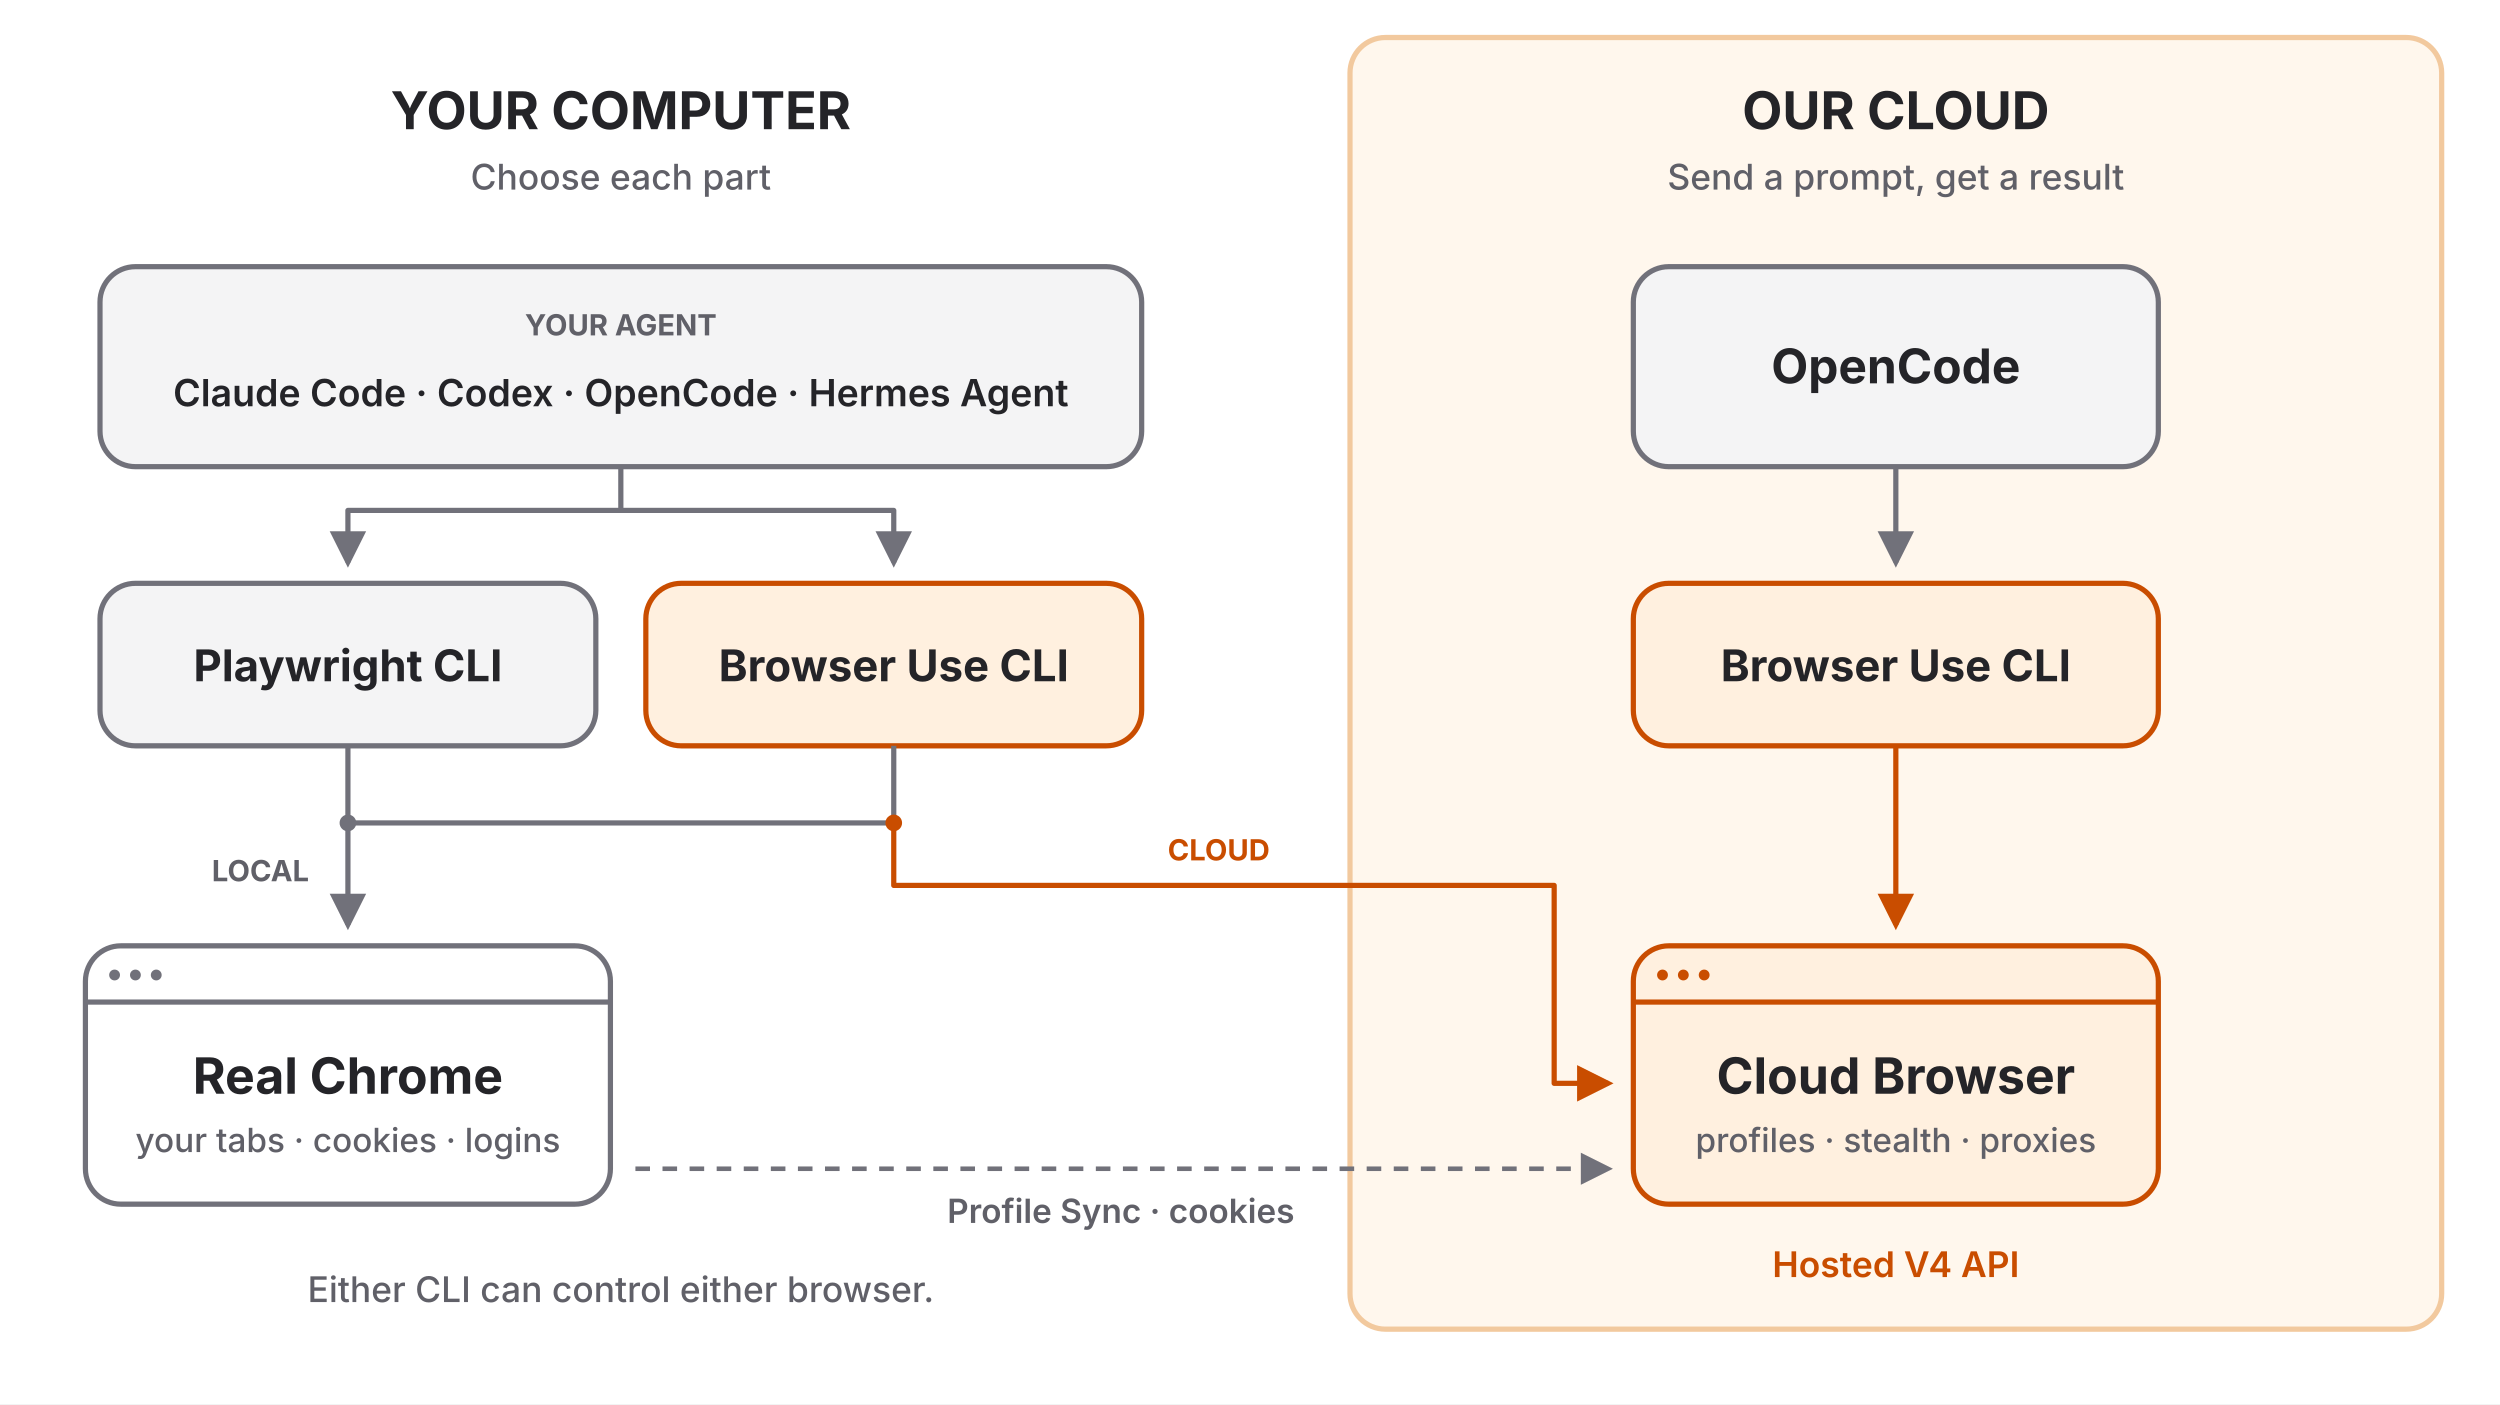
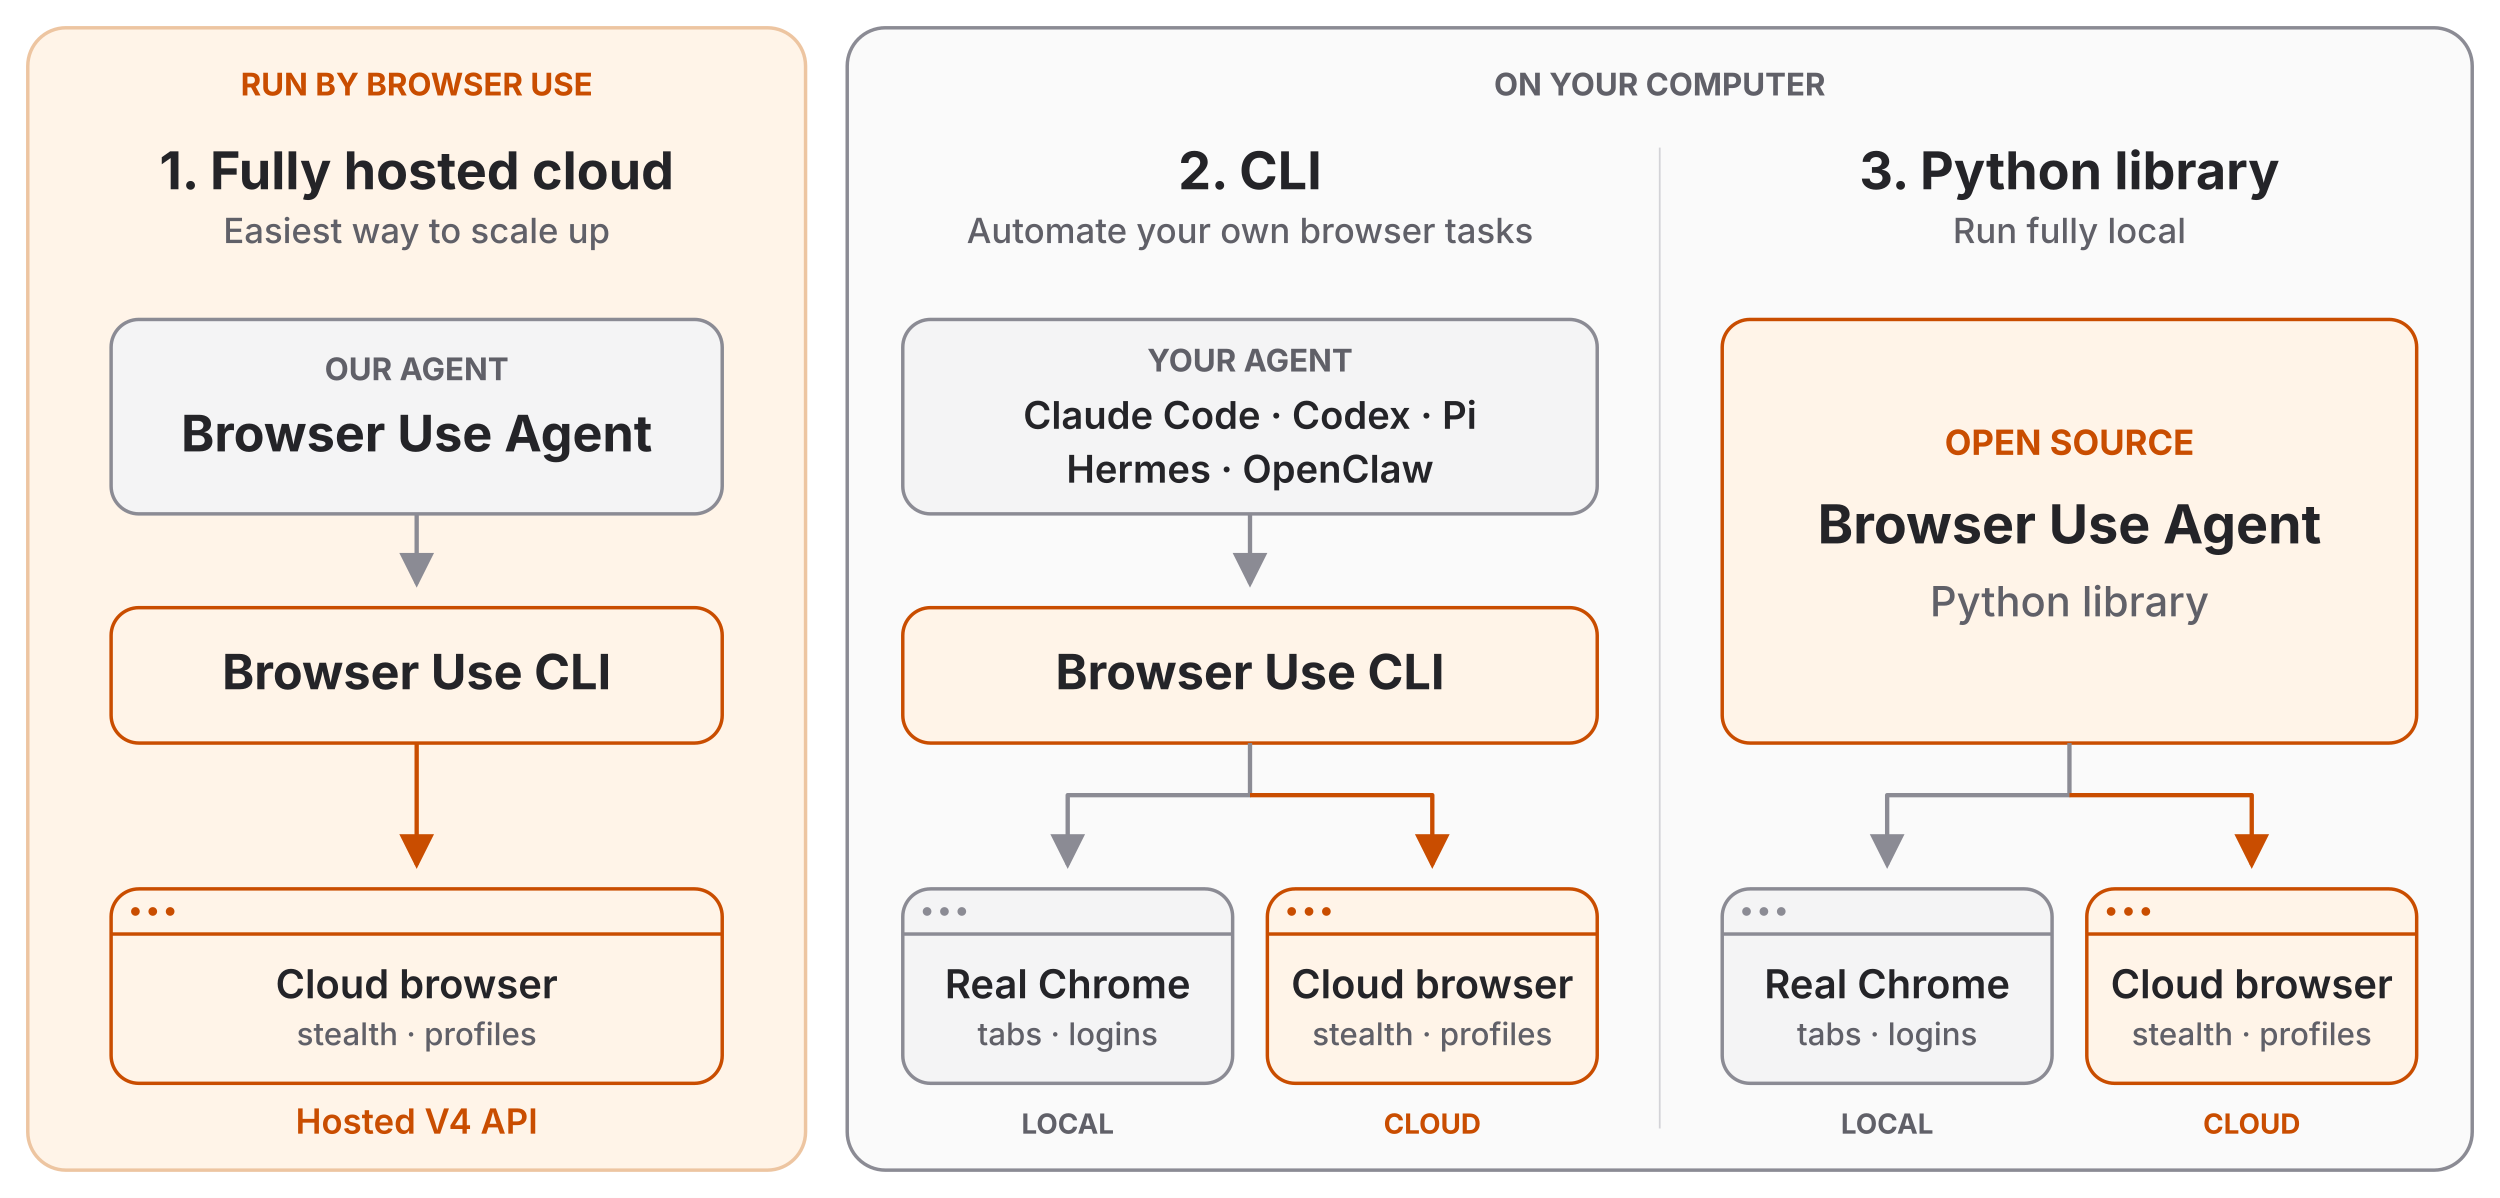
- <svg xmlns="http://www.w3.org/2000/svg" width="1200" height="674" viewBox="0 0 1200 674" role="img" aria-labelledby="title desc">
+ <svg xmlns="http://www.w3.org/2000/svg" width="1440" height="690" viewBox="0 0 1440 690" role="img" aria-labelledby="title desc">
  <defs>
-     <marker id="gray-arrow" markerWidth="7" markerHeight="7" refX="6" refY="3.5" orient="auto">
-       <path d="M0 0L7 3.5L0 7Z" fill="#71717A" />
+     <marker id="arrow" markerWidth="8" markerHeight="8" refX="7" refY="4" orient="auto">
+       <path d="M0 0L8 4L0 8Z" fill="#8B8B94" />
    </marker>
-     <marker id="orange-arrow" markerWidth="7" markerHeight="7" refX="6" refY="3.5" orient="auto">
-       <path d="M0 0L7 3.5L0 7Z" fill="#C94D00" />
+     <marker id="cloud-arrow" markerWidth="8" markerHeight="8" refX="7" refY="4" orient="auto">
+       <path d="M0 0L8 4L0 8Z" fill="#C94D00" />
    </marker>
  </defs>
-   <rect width="1200" height="674" fill="#FFFFFF" />
+   <rect width="1440" height="690" fill="#FFFFFF" />
  <g font-family="Inter, ui-sans-serif, system-ui, sans-serif">
-     <rect x="648" y="18" width="524" height="620" rx="17" fill="#FFF7ED" stroke="#F2C99E" stroke-width="2.5" />
-     <text x="298" y="62" fill="#242428" font-size="25" font-weight="750" text-anchor="middle">YOUR COMPUTER</text>
-     <text x="298" y="91" fill="#606068" font-size="17" font-weight="450" text-anchor="middle">Choose each part</text>
-     <text x="910" y="62" fill="#242428" font-size="25" font-weight="750" text-anchor="middle">OUR CLOUD</text>
-     <text x="910" y="91" fill="#606068" font-size="17" font-weight="450" text-anchor="middle">Send a prompt, get a result</text>
-     <rect x="48" y="128" width="500" height="96" rx="17" fill="#F4F4F5" stroke="#71717A" stroke-width="2.5" />
-     <text x="298" y="161" fill="#606068" font-size="14" font-weight="700" text-anchor="middle">YOUR AGENT</text>
-     <text x="298" y="195" fill="#242428" font-size="18" font-weight="600" text-anchor="middle">Claude Code · Codex · OpenCode · Hermes Agent</text>
-     <rect x="784" y="128" width="252" height="96" rx="17" fill="#F4F4F5" stroke="#71717A" stroke-width="2.5" />
-     <text x="910" y="184" fill="#242428" font-size="23" font-weight="750" text-anchor="middle">OpenCode</text>
-     <path d="M298 224V245H167V270" fill="none" stroke="#71717A" stroke-width="2.5" stroke-linejoin="round" marker-end="url(#gray-arrow)" />
-     <path d="M298 245H429V270" fill="none" stroke="#71717A" stroke-width="2.5" stroke-linejoin="round" marker-end="url(#gray-arrow)" />
-     <path d="M910 224V270" fill="none" stroke="#71717A" stroke-width="2.5" stroke-linejoin="round" marker-end="url(#gray-arrow)" />
-     <rect x="48" y="280" width="238" height="78" rx="17" fill="#F4F4F5" stroke="#71717A" stroke-width="2.5" />
-     <text x="167" y="327" fill="#242428" font-size="21" font-weight="750" text-anchor="middle">Playwright CLI</text>
-     <rect x="310" y="280" width="238" height="78" rx="17" fill="#FFF0DF" stroke="#C94D00" stroke-width="2.5" />
-     <text x="429" y="327" fill="#242428" font-size="21" font-weight="750" text-anchor="middle">Browser Use CLI</text>
-     <rect x="784" y="280" width="252" height="78" rx="17" fill="#FFF0DF" stroke="#C94D00" stroke-width="2.5" />
-     <text x="910" y="327" fill="#242428" font-size="21" font-weight="750" text-anchor="middle">Browser Use CLI</text>
-     <path d="M167 358V395H429V358" fill="none" stroke="#71717A" stroke-width="2.5" stroke-linejoin="round" />
-     <path d="M167 395V444" fill="none" stroke="#71717A" stroke-width="2.5" marker-end="url(#gray-arrow)" />
-     <path d="M429 395V425H746V520H772" fill="none" stroke="#C94D00" stroke-width="2.5" stroke-linejoin="round" marker-end="url(#orange-arrow)" />
-     <path d="M910 358V444" fill="none" stroke="#C94D00" stroke-width="2.5" marker-end="url(#orange-arrow)" />
-     <circle cx="167" cy="395" r="4" fill="#71717A" />
-     <circle cx="429" cy="395" r="4" fill="#C94D00" />
-     <text x="125" y="423" fill="#606068" font-size="14" font-weight="750" text-anchor="middle">LOCAL</text>
-     <text x="585" y="413" fill="#C94D00" font-size="14" font-weight="750" text-anchor="middle">CLOUD</text>
-     <rect x="41" y="454" width="252" height="124" rx="17" fill="#FFFFFF" stroke="#71717A" stroke-width="2.5" />
-     <path d="M41 481H293" fill="none" stroke="#71717A" stroke-width="2.5" stroke-linejoin="round" />
-     <circle cx="55" cy="468" r="2.6" fill="#71717A" />
-     <circle cx="65" cy="468" r="2.6" fill="#71717A" />
-     <circle cx="75" cy="468" r="2.6" fill="#71717A" />
-     <text x="167" y="525" fill="#242428" font-size="24" font-weight="750" text-anchor="middle">Real Chrome</text>
-     <text x="167" y="553" fill="#606068" font-size="16" font-weight="450" text-anchor="middle">your tabs · cookies · logins</text>
-     <rect x="784" y="454" width="252" height="124" rx="17" fill="#FFF0DF" stroke="#C94D00" stroke-width="2.5" />
-     <path d="M784 481H1036" fill="none" stroke="#C94D00" stroke-width="2.5" stroke-linejoin="round" />
-     <circle cx="798" cy="468" r="2.6" fill="#C94D00" />
-     <circle cx="808" cy="468" r="2.6" fill="#C94D00" />
-     <circle cx="818" cy="468" r="2.6" fill="#C94D00" />
-     <text x="910" y="525" fill="#242428" font-size="24" font-weight="750" text-anchor="middle">Cloud Browser</text>
-     <text x="910" y="553" fill="#606068" font-size="16" font-weight="450" text-anchor="middle">profiles · stealth · proxies</text>
-     <path d="M305 561H772" fill="none" stroke="#71717A" stroke-width="2.2" stroke-dasharray="7 6" marker-end="url(#gray-arrow)" />
-     <text x="538" y="587" fill="#606068" font-size="16" font-weight="600" text-anchor="middle">Profile Sync · cookies</text>
-     <text x="910" y="613" fill="#C94D00" font-size="17" font-weight="600" text-anchor="middle">Hosted V4 API</text>
-     <text x="298" y="625" fill="#606068" font-size="17" font-weight="500" text-anchor="middle">Either CLI can control either browser.</text>
+     <rect x="16" y="16" width="448" height="658" rx="22" fill="#FFF4E8" stroke="#EDC5A1" stroke-width="2" />
+     <rect x="488" y="16" width="936" height="658" rx="22" fill="#FAFAFA" stroke="#8B8B94" stroke-width="2" />
+     <text x="240" y="55" text-anchor="middle" fill="#C94D00" font-size="18" font-weight="700">RUN BY BROWSER USE</text>
+     <text x="956" y="55" text-anchor="middle" fill="#606068" font-size="18" font-weight="700">ON YOUR COMPUTER</text>
+     <path d="M956 85V650" stroke="#8B8B94" stroke-opacity="0.35" />
+     <text x="240" y="109" text-anchor="middle" fill="#242428" font-size="30" font-weight="750">1. Fully hosted cloud</text>
+     <text x="720" y="109" text-anchor="middle" fill="#242428" font-size="30" font-weight="750">2. CLI</text>
+     <text x="1192" y="109" text-anchor="middle" fill="#242428" font-size="30" font-weight="750">3. Python library</text>
+     <text x="240" y="140" text-anchor="middle" fill="#606068" font-size="20" font-weight="450">Easiest way to scale up</text>
+     <text x="720" y="140" text-anchor="middle" fill="#606068" font-size="20" font-weight="450">Automate your own browser tasks</text>
+     <text x="1192" y="140" text-anchor="middle" fill="#606068" font-size="20" font-weight="450">Run fully local</text>
+     <rect x="64" y="184" width="352" height="112" rx="16" fill="#F4F4F5" stroke="#8B8B94" stroke-width="2" />
+     <text x="240" y="219" text-anchor="middle" fill="#606068" font-size="18" font-weight="700">OUR AGENT</text>
+     <text x="240" y="260" text-anchor="middle" fill="#242428" font-size="29" font-weight="750">Browser Use Agent</text>
+     <rect x="520" y="184" width="400" height="112" rx="16" fill="#F4F4F5" stroke="#8B8B94" stroke-width="2" />
+     <text x="720" y="214" text-anchor="middle" fill="#606068" font-size="18" font-weight="700">YOUR AGENT</text>
+     <text x="720" y="247" text-anchor="middle" fill="#242428" font-size="22" font-weight="600">Claude Code · Codex · Pi</text>
+     <text x="720" y="278" text-anchor="middle" fill="#242428" font-size="22" font-weight="600">Hermes · OpenClaw</text>
+     <rect x="992" y="184" width="400" height="244" rx="16" fill="#FFF4E8" stroke="#C94D00" stroke-width="2" />
+     <text x="1192" y="262" text-anchor="middle" fill="#C94D00" font-size="20" font-weight="700">OPEN SOURCE</text>
+     <text x="1192" y="313" text-anchor="middle" fill="#242428" font-size="31" font-weight="750">Browser Use Agent</text>
+     <text x="1192" y="355" text-anchor="middle" fill="#606068" font-size="24" font-weight="450">Python library</text>
+     <path d="M240 296V336" fill="none" stroke="#8B8B94" stroke-width="2.5" stroke-linejoin="round" marker-end="url(#arrow)" />
+     <path d="M720 296V336" fill="none" stroke="#8B8B94" stroke-width="2.5" stroke-linejoin="round" marker-end="url(#arrow)" />
+     <rect x="64" y="350" width="352" height="78" rx="16" fill="#FFF4E8" stroke="#C94D00" stroke-width="2" />
+     <text x="240.0" y="397" text-anchor="middle" fill="#242428" font-size="28" font-weight="750">Browser Use CLI</text>
+     <rect x="520" y="350" width="400" height="78" rx="16" fill="#FFF4E8" stroke="#C94D00" stroke-width="2" />
+     <text x="720.0" y="397" text-anchor="middle" fill="#242428" font-size="28" font-weight="750">Browser Use CLI</text>
+     <path d="M240 428V498" fill="none" stroke="#C94D00" stroke-width="2.5" stroke-linejoin="round" marker-end="url(#cloud-arrow)" />
+     <rect x="64" y="512" width="352" height="112" rx="16" fill="#FFF4E8" stroke="#C94D00" stroke-width="2" />
+     <path d="M64 538H416" stroke="#C94D00" stroke-width="2" />
+     <circle cx="78" cy="525" r="2.5" fill="#C94D00" />
+     <circle cx="88" cy="525" r="2.5" fill="#C94D00" />
+     <circle cx="98" cy="525" r="2.5" fill="#C94D00" />
+     <text x="240.0" y="575" text-anchor="middle" fill="#242428" font-size="23" font-weight="600">Cloud browser</text>
+     <text x="240.0" y="602" text-anchor="middle" fill="#606068" font-size="18" font-weight="450">stealth · profiles</text>
+     <text x="240" y="653" text-anchor="middle" fill="#C94D00" font-size="20" font-weight="600">Hosted V4 API</text>
+     <path d="M720 428V458H615V498" fill="none" stroke="#8B8B94" stroke-width="2.5" stroke-linejoin="round" marker-end="url(#arrow)" />
+     <path d="M720 458H825V498" fill="none" stroke="#C94D00" stroke-width="2.5" stroke-linejoin="round" marker-end="url(#cloud-arrow)" />
+     <text x="615" y="653" text-anchor="middle" fill="#606068" font-size="16" font-weight="700">LOCAL</text>
+     <text x="825" y="653" text-anchor="middle" fill="#C94D00" font-size="16" font-weight="700">CLOUD</text>
+     <rect x="520" y="512" width="190" height="112" rx="16" fill="#F4F4F5" stroke="#8B8B94" stroke-width="2" />
+     <path d="M520 538H710" stroke="#8B8B94" stroke-width="2" />
+     <circle cx="534" cy="525" r="2.5" fill="#8B8B94" />
+     <circle cx="544" cy="525" r="2.5" fill="#8B8B94" />
+     <circle cx="554" cy="525" r="2.5" fill="#8B8B94" />
+     <text x="615.0" y="575" text-anchor="middle" fill="#242428" font-size="23" font-weight="600">Real Chrome</text>
+     <text x="615.0" y="602" text-anchor="middle" fill="#606068" font-size="18" font-weight="450">tabs · logins</text>
+     <rect x="730" y="512" width="190" height="112" rx="16" fill="#FFF4E8" stroke="#C94D00" stroke-width="2" />
+     <path d="M730 538H920" stroke="#C94D00" stroke-width="2" />
+     <circle cx="744" cy="525" r="2.5" fill="#C94D00" />
+     <circle cx="754" cy="525" r="2.5" fill="#C94D00" />
+     <circle cx="764" cy="525" r="2.5" fill="#C94D00" />
+     <text x="825.0" y="575" text-anchor="middle" fill="#242428" font-size="23" font-weight="600">Cloud browser</text>
+     <text x="825.0" y="602" text-anchor="middle" fill="#606068" font-size="18" font-weight="450">stealth · profiles</text>
+     <path d="M1192 428V458H1087V498" fill="none" stroke="#8B8B94" stroke-width="2.5" stroke-linejoin="round" marker-end="url(#arrow)" />
+     <path d="M1192 458H1297V498" fill="none" stroke="#C94D00" stroke-width="2.5" stroke-linejoin="round" marker-end="url(#cloud-arrow)" />
+     <text x="1087" y="653" text-anchor="middle" fill="#606068" font-size="16" font-weight="700">LOCAL</text>
+     <text x="1297" y="653" text-anchor="middle" fill="#C94D00" font-size="16" font-weight="700">CLOUD</text>
+     <rect x="992" y="512" width="190" height="112" rx="16" fill="#F4F4F5" stroke="#8B8B94" stroke-width="2" />
+     <path d="M992 538H1182" stroke="#8B8B94" stroke-width="2" />
+     <circle cx="1006" cy="525" r="2.5" fill="#8B8B94" />
+     <circle cx="1016" cy="525" r="2.5" fill="#8B8B94" />
+     <circle cx="1026" cy="525" r="2.5" fill="#8B8B94" />
+     <text x="1087.0" y="575" text-anchor="middle" fill="#242428" font-size="23" font-weight="600">Real Chrome</text>
+     <text x="1087.0" y="602" text-anchor="middle" fill="#606068" font-size="18" font-weight="450">tabs · logins</text>
+     <rect x="1202" y="512" width="190" height="112" rx="16" fill="#FFF4E8" stroke="#C94D00" stroke-width="2" />
+     <path d="M1202 538H1392" stroke="#C94D00" stroke-width="2" />
+     <circle cx="1216" cy="525" r="2.5" fill="#C94D00" />
+     <circle cx="1226" cy="525" r="2.5" fill="#C94D00" />
+     <circle cx="1236" cy="525" r="2.5" fill="#C94D00" />
+     <text x="1297.0" y="575" text-anchor="middle" fill="#242428" font-size="23" font-weight="600">Cloud browser</text>
+     <text x="1297.0" y="602" text-anchor="middle" fill="#606068" font-size="18" font-weight="450">stealth · profiles</text>
  </g>
</svg>
